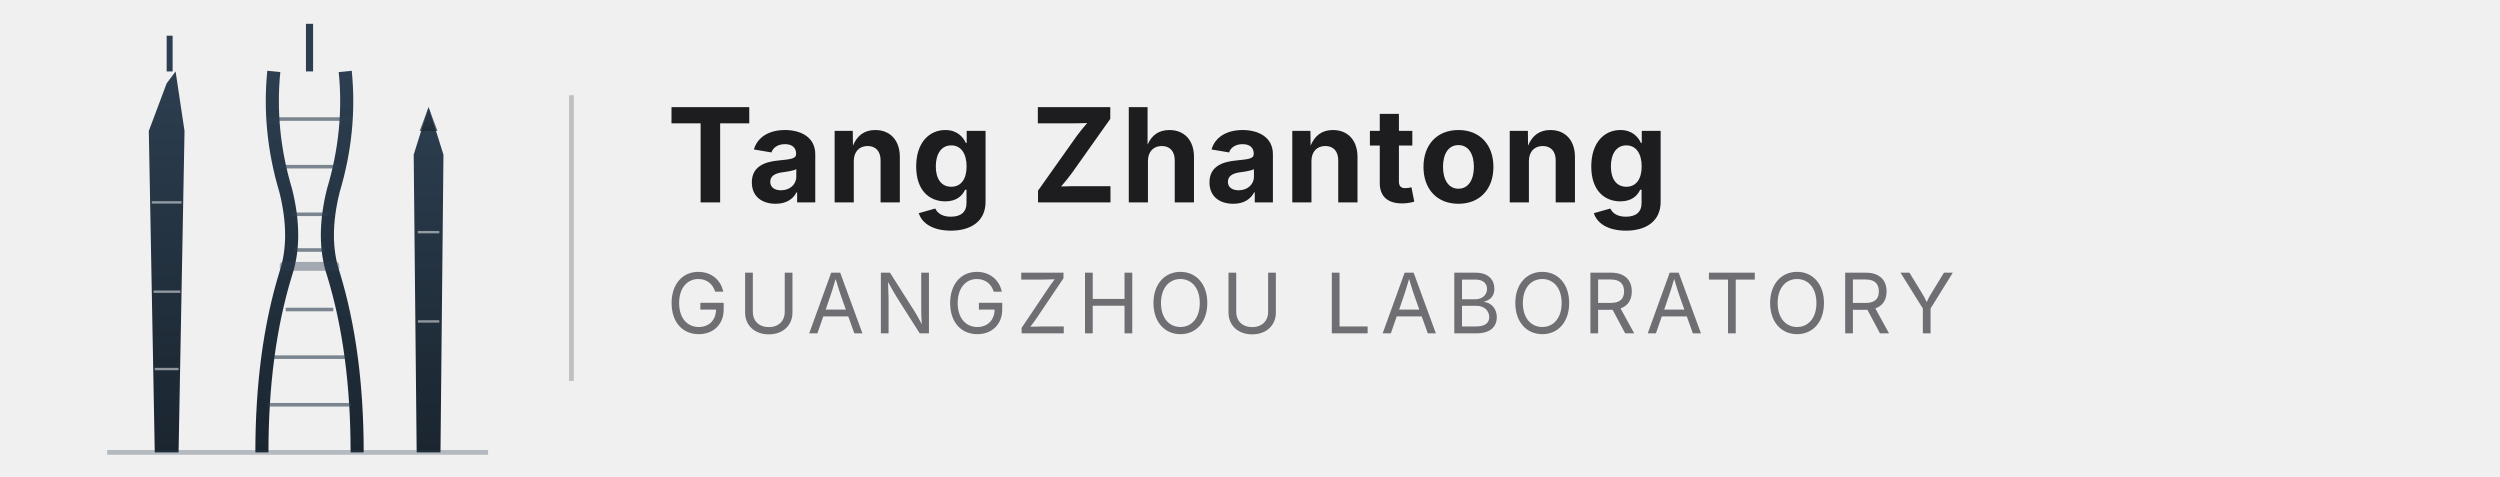
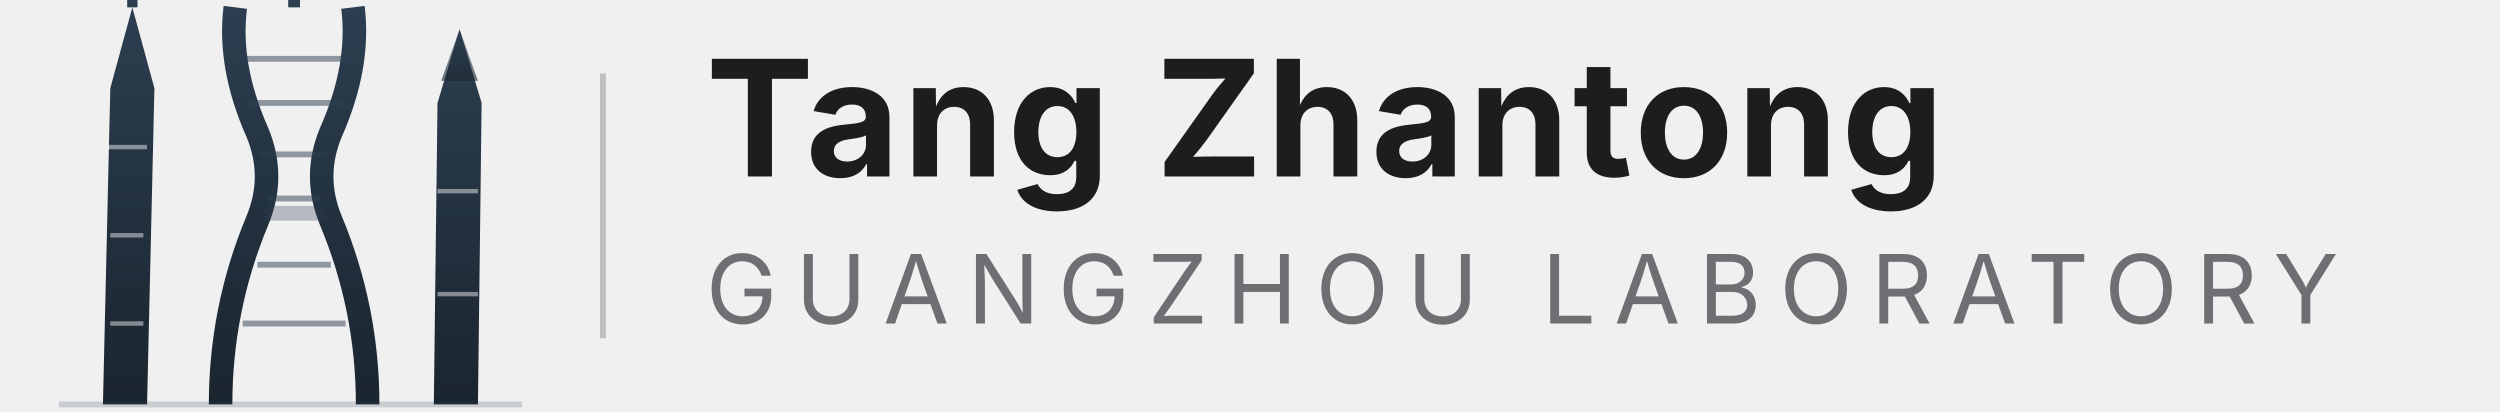
- <svg xmlns="http://www.w3.org/2000/svg" viewBox="0 0 420 80" width="420" height="80">
+ <svg xmlns="http://www.w3.org/2000/svg" viewBox="0 0 340 56" width="340" height="56">
  <defs>
    <linearGradient id="bldgGrad" x1="0" y1="0" x2="0" y2="1">
      <stop offset="0%" stop-color="#2c3e50" />
      <stop offset="100%" stop-color="#1a252f" />
    </linearGradient>
  </defs>
-   <g transform="translate(8, 4)">
-     <polygon points="18,72 22,72 23,18 21.5,8 20,10 17,18" fill="url(#bldgGrad)" />
-     <line x1="20.5" y1="8" x2="20.5" y2="2" stroke="#2c3e50" stroke-width="1" />
-     <line x1="17.5" y1="30" x2="22.5" y2="30" stroke="#fff" stroke-width="0.4" opacity="0.5" />
-     <line x1="17.8" y1="45" x2="22.3" y2="45" stroke="#fff" stroke-width="0.4" opacity="0.5" />
-     <line x1="18" y1="58" x2="22" y2="58" stroke="#fff" stroke-width="0.4" opacity="0.5" />
-     <path d="M36,72 Q36,55 40,42 Q42,36 40,28 Q37,18 38,8" fill="none" stroke="url(#bldgGrad)" stroke-width="2.2" />
-     <path d="M52,72 Q52,55 48,42 Q46,36 48,28 Q51,18 50,8" fill="none" stroke="url(#bldgGrad)" stroke-width="2.2" />
-     <line x1="44" y1="8" x2="44" y2="0" stroke="#2c3e50" stroke-width="1.2" />
-     <line x1="37" y1="16" x2="51" y2="16" stroke="#2c3e50" stroke-width="0.6" opacity="0.6" />
-     <line x1="39" y1="24" x2="49" y2="24" stroke="#2c3e50" stroke-width="0.6" opacity="0.6" />
-     <line x1="41" y1="32" x2="47" y2="32" stroke="#2c3e50" stroke-width="0.6" opacity="0.6" />
-     <line x1="41.5" y1="38" x2="46.5" y2="38" stroke="#2c3e50" stroke-width="0.6" opacity="0.6" />
-     <line x1="40" y1="48" x2="48" y2="48" stroke="#2c3e50" stroke-width="0.6" opacity="0.6" />
-     <line x1="38" y1="56" x2="50" y2="56" stroke="#2c3e50" stroke-width="0.6" opacity="0.6" />
-     <line x1="37" y1="64" x2="51" y2="64" stroke="#2c3e50" stroke-width="0.6" opacity="0.6" />
-     <rect x="39" y="40" width="10" height="1.5" rx="0.5" fill="#2c3e50" opacity="0.4" />
-     <polygon points="62,72 66,72 66.5,22 64,14 61.5,22" fill="url(#bldgGrad)" />
-     <polygon points="62.5,18 65.5,18 64,14" fill="url(#bldgGrad)" opacity="0.7" />
-     <line x1="62.2" y1="35" x2="65.8" y2="35" stroke="#fff" stroke-width="0.4" opacity="0.5" />
-     <line x1="62.2" y1="50" x2="65.8" y2="50" stroke="#fff" stroke-width="0.4" opacity="0.5" />
-     <line x1="10" y1="72" x2="74" y2="72" stroke="#2c3e50" stroke-width="0.8" opacity="0.3" />
+   <g transform="translate(4, 0)">
+     <polygon points="10,55 16,55 17,12 14,1 11,12" fill="url(#bldgGrad)" />
+     <line x1="14" y1="1" x2="14" y2="0" stroke="#2c3e50" stroke-width="1.4" />
+     <line x1="10.5" y1="20" x2="16" y2="20" stroke="#fff" stroke-width="0.6" opacity="0.45" />
+     <line x1="11" y1="32" x2="15.5" y2="32" stroke="#fff" stroke-width="0.6" opacity="0.45" />
+     <line x1="11" y1="44" x2="15.5" y2="44" stroke="#fff" stroke-width="0.6" opacity="0.45" />
+     <path d="M26,55 Q26,42 31,30 Q33.5,24 31,18 Q27,9 28,1" fill="none" stroke="url(#bldgGrad)" stroke-width="3.2" />
+     <path d="M46,55 Q46,42 41,30 Q38.5,24 41,18 Q45,9 44,1" fill="none" stroke="url(#bldgGrad)" stroke-width="3.2" />
+     <line x1="36" y1="1" x2="36" y2="0" stroke="#2c3e50" stroke-width="1.6" />
+     <line x1="28.5" y1="8" x2="43.5" y2="8" stroke="#2c3e50" stroke-width="0.8" opacity="0.5" />
+     <line x1="29.5" y1="14" x2="42.5" y2="14" stroke="#2c3e50" stroke-width="0.8" opacity="0.5" />
+     <line x1="31.5" y1="21" x2="40.5" y2="21" stroke="#2c3e50" stroke-width="0.8" opacity="0.5" />
+     <line x1="32.5" y1="27" x2="39.5" y2="27" stroke="#2c3e50" stroke-width="0.8" opacity="0.5" />
+     <line x1="31" y1="36" x2="41" y2="36" stroke="#2c3e50" stroke-width="0.8" opacity="0.5" />
+     <line x1="29" y1="44" x2="43" y2="44" stroke="#2c3e50" stroke-width="0.8" opacity="0.5" />
+     <rect x="32" y="28" width="8" height="2" rx="0.6" fill="#2c3e50" opacity="0.3" />
+     <polygon points="55,55 61,55 61.5,14 58.5,4 55.5,14" fill="url(#bldgGrad)" />
+     <polygon points="56,11 61,11 58.5,4" fill="url(#bldgGrad)" opacity="0.6" />
+     <line x1="55.5" y1="26" x2="61" y2="26" stroke="#fff" stroke-width="0.6" opacity="0.45" />
+     <line x1="55.5" y1="40" x2="61" y2="40" stroke="#fff" stroke-width="0.6" opacity="0.45" />
+     <line x1="4" y1="55" x2="67" y2="55" stroke="#2c3e50" stroke-width="0.8" opacity="0.2" />
  </g>
-   <line x1="96" y1="16" x2="96" y2="64" stroke="#c0c0c0" stroke-width="0.8" />
-   <g transform="translate(112, 0)">
-     <text x="0" y="34" font-family="'Inter', 'Helvetica Neue', Arial, sans-serif" font-size="22" font-weight="700" letter-spacing="0.5" fill="#1d1d1f">Tang Zhantong</text>
-     <text x="0" y="56" font-family="'Inter', 'Helvetica Neue', Arial, sans-serif" font-size="14" font-weight="400" letter-spacing="1.5" fill="#6e6e73">GUANGZHOU LABORATORY</text>
+   <line x1="82" y1="10" x2="82" y2="46" stroke="#c0c0c0" stroke-width="0.8" />
+   <g transform="translate(96, 0)">
+     <text x="0" y="24" font-family="'Inter', 'Helvetica Neue', Arial, sans-serif" font-size="22" font-weight="700" letter-spacing="0.5" fill="#1d1d1f">Tang Zhantong</text>
+     <text x="0" y="44" font-family="'Inter', 'Helvetica Neue', Arial, sans-serif" font-size="13" font-weight="400" letter-spacing="2.5" fill="#6e6e73">GUANGZHOU LABORATORY</text>
  </g>
</svg>
